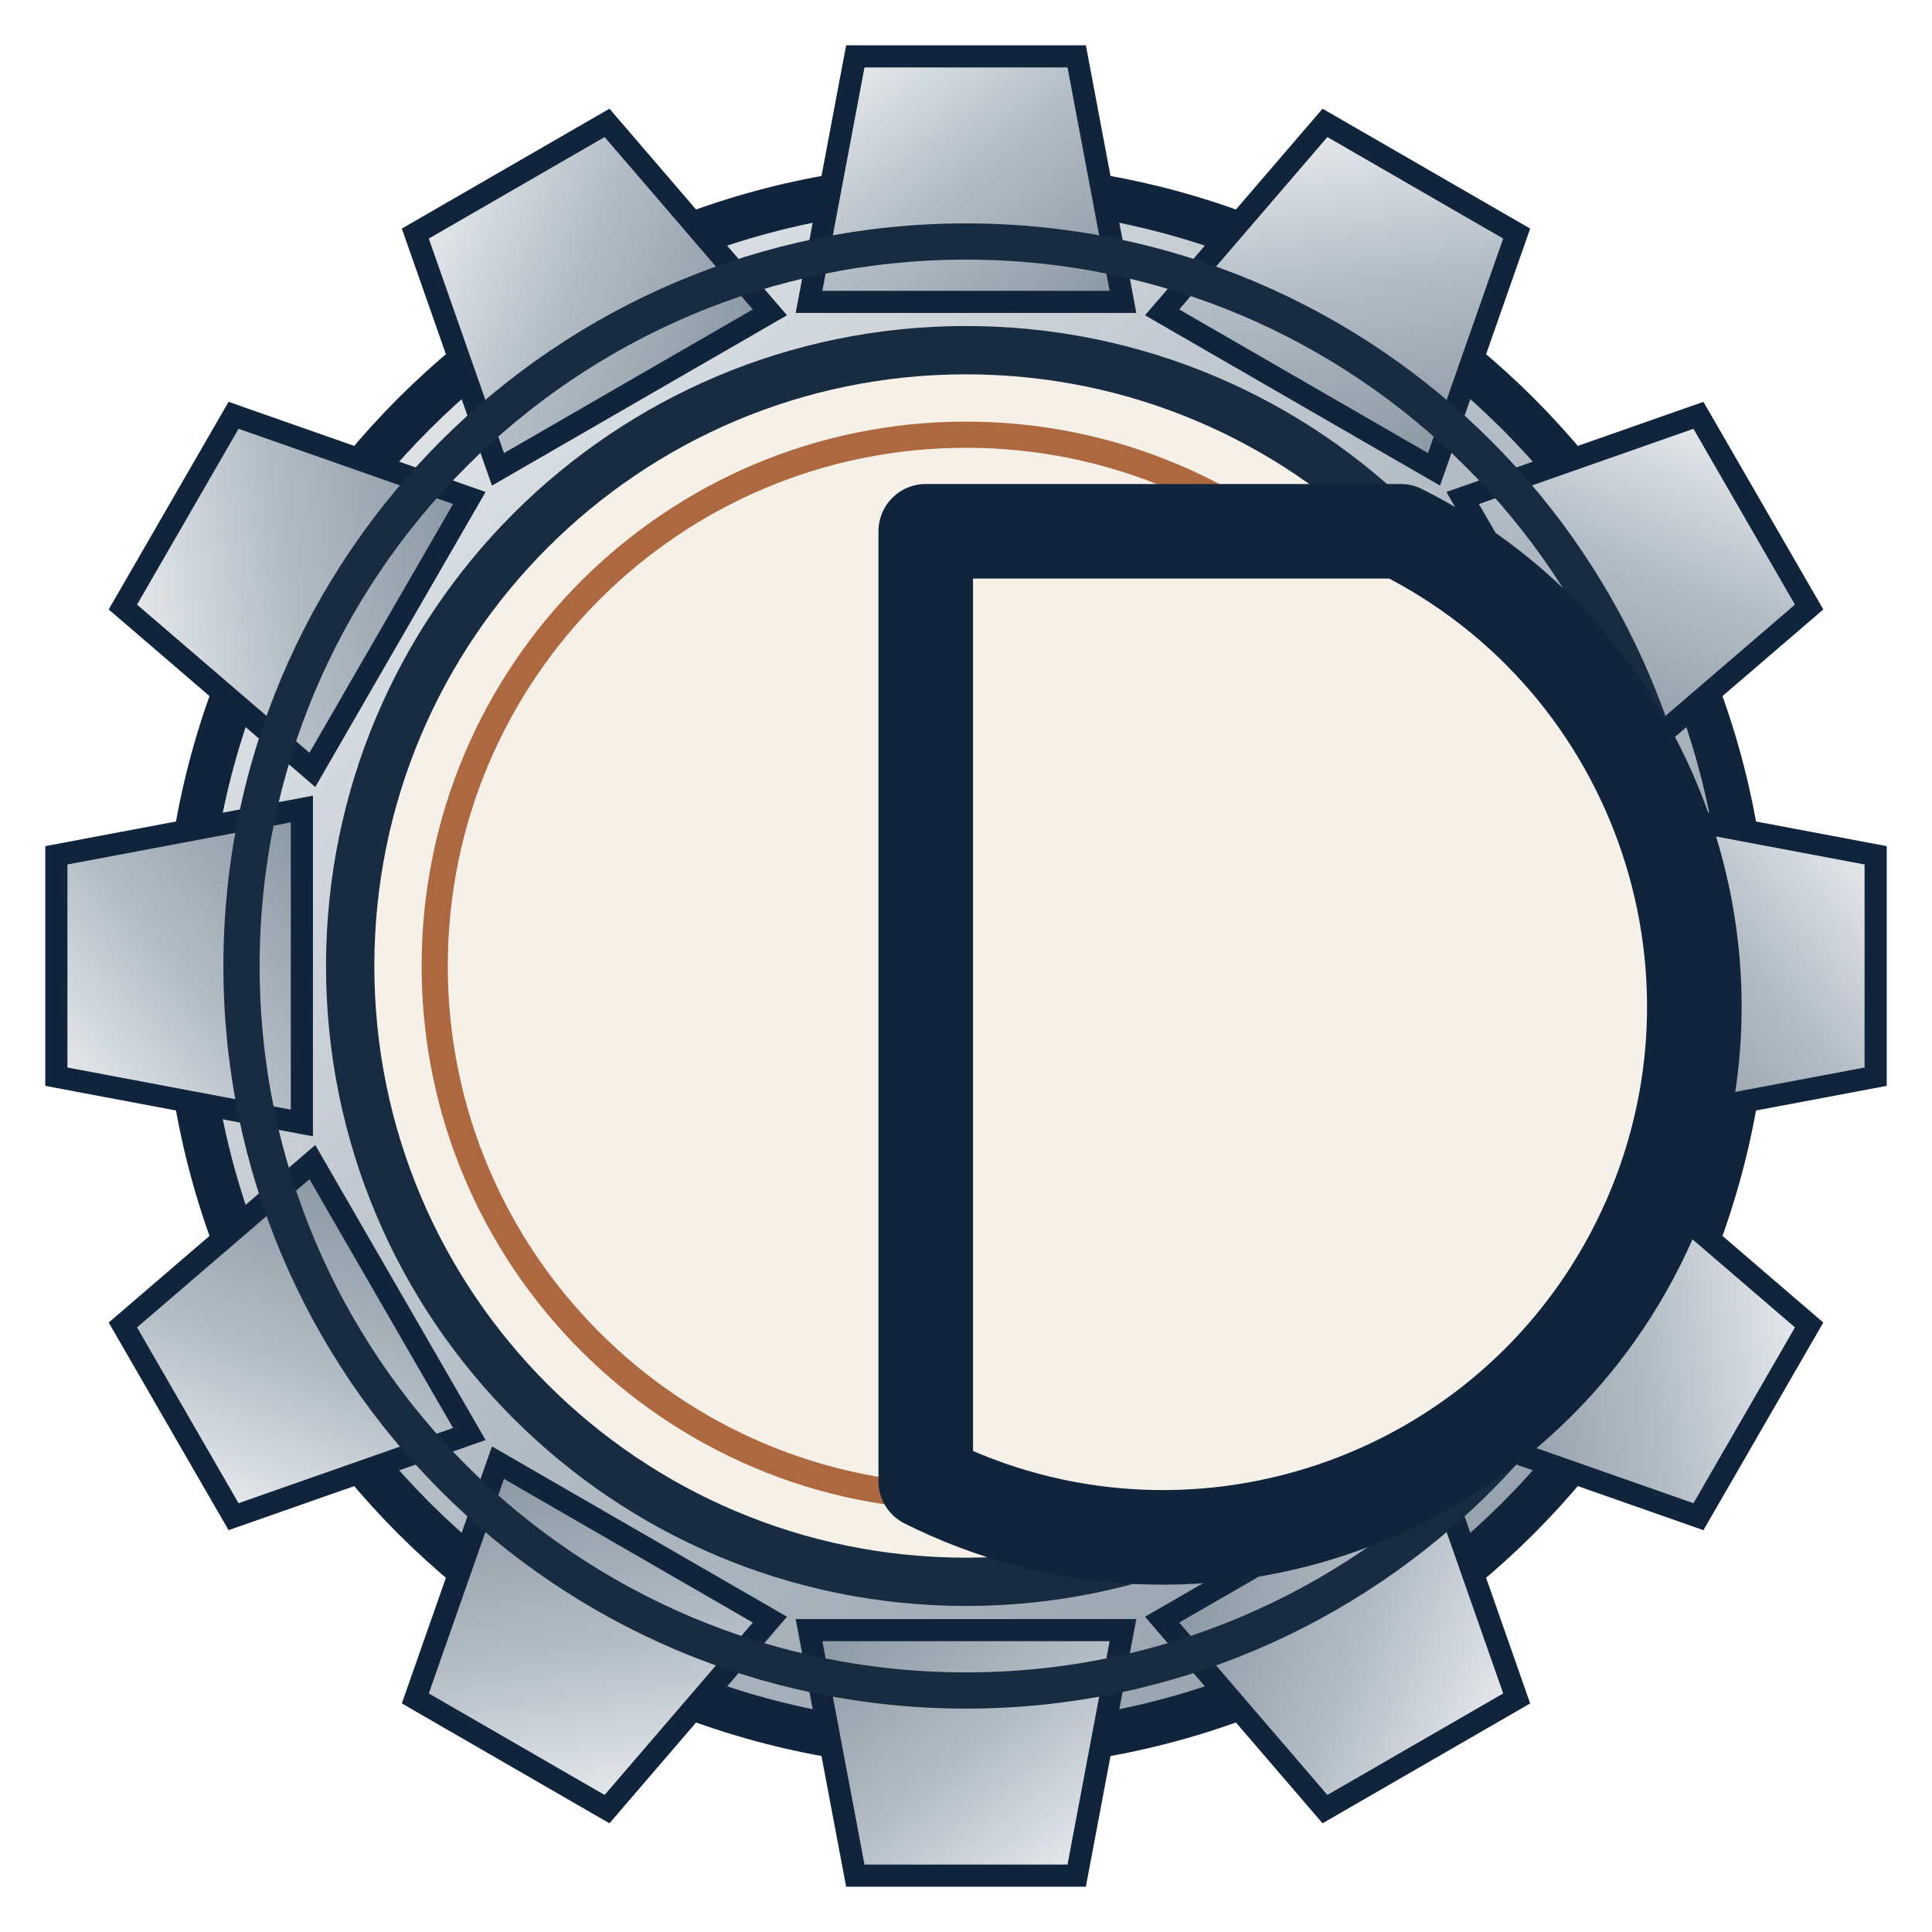
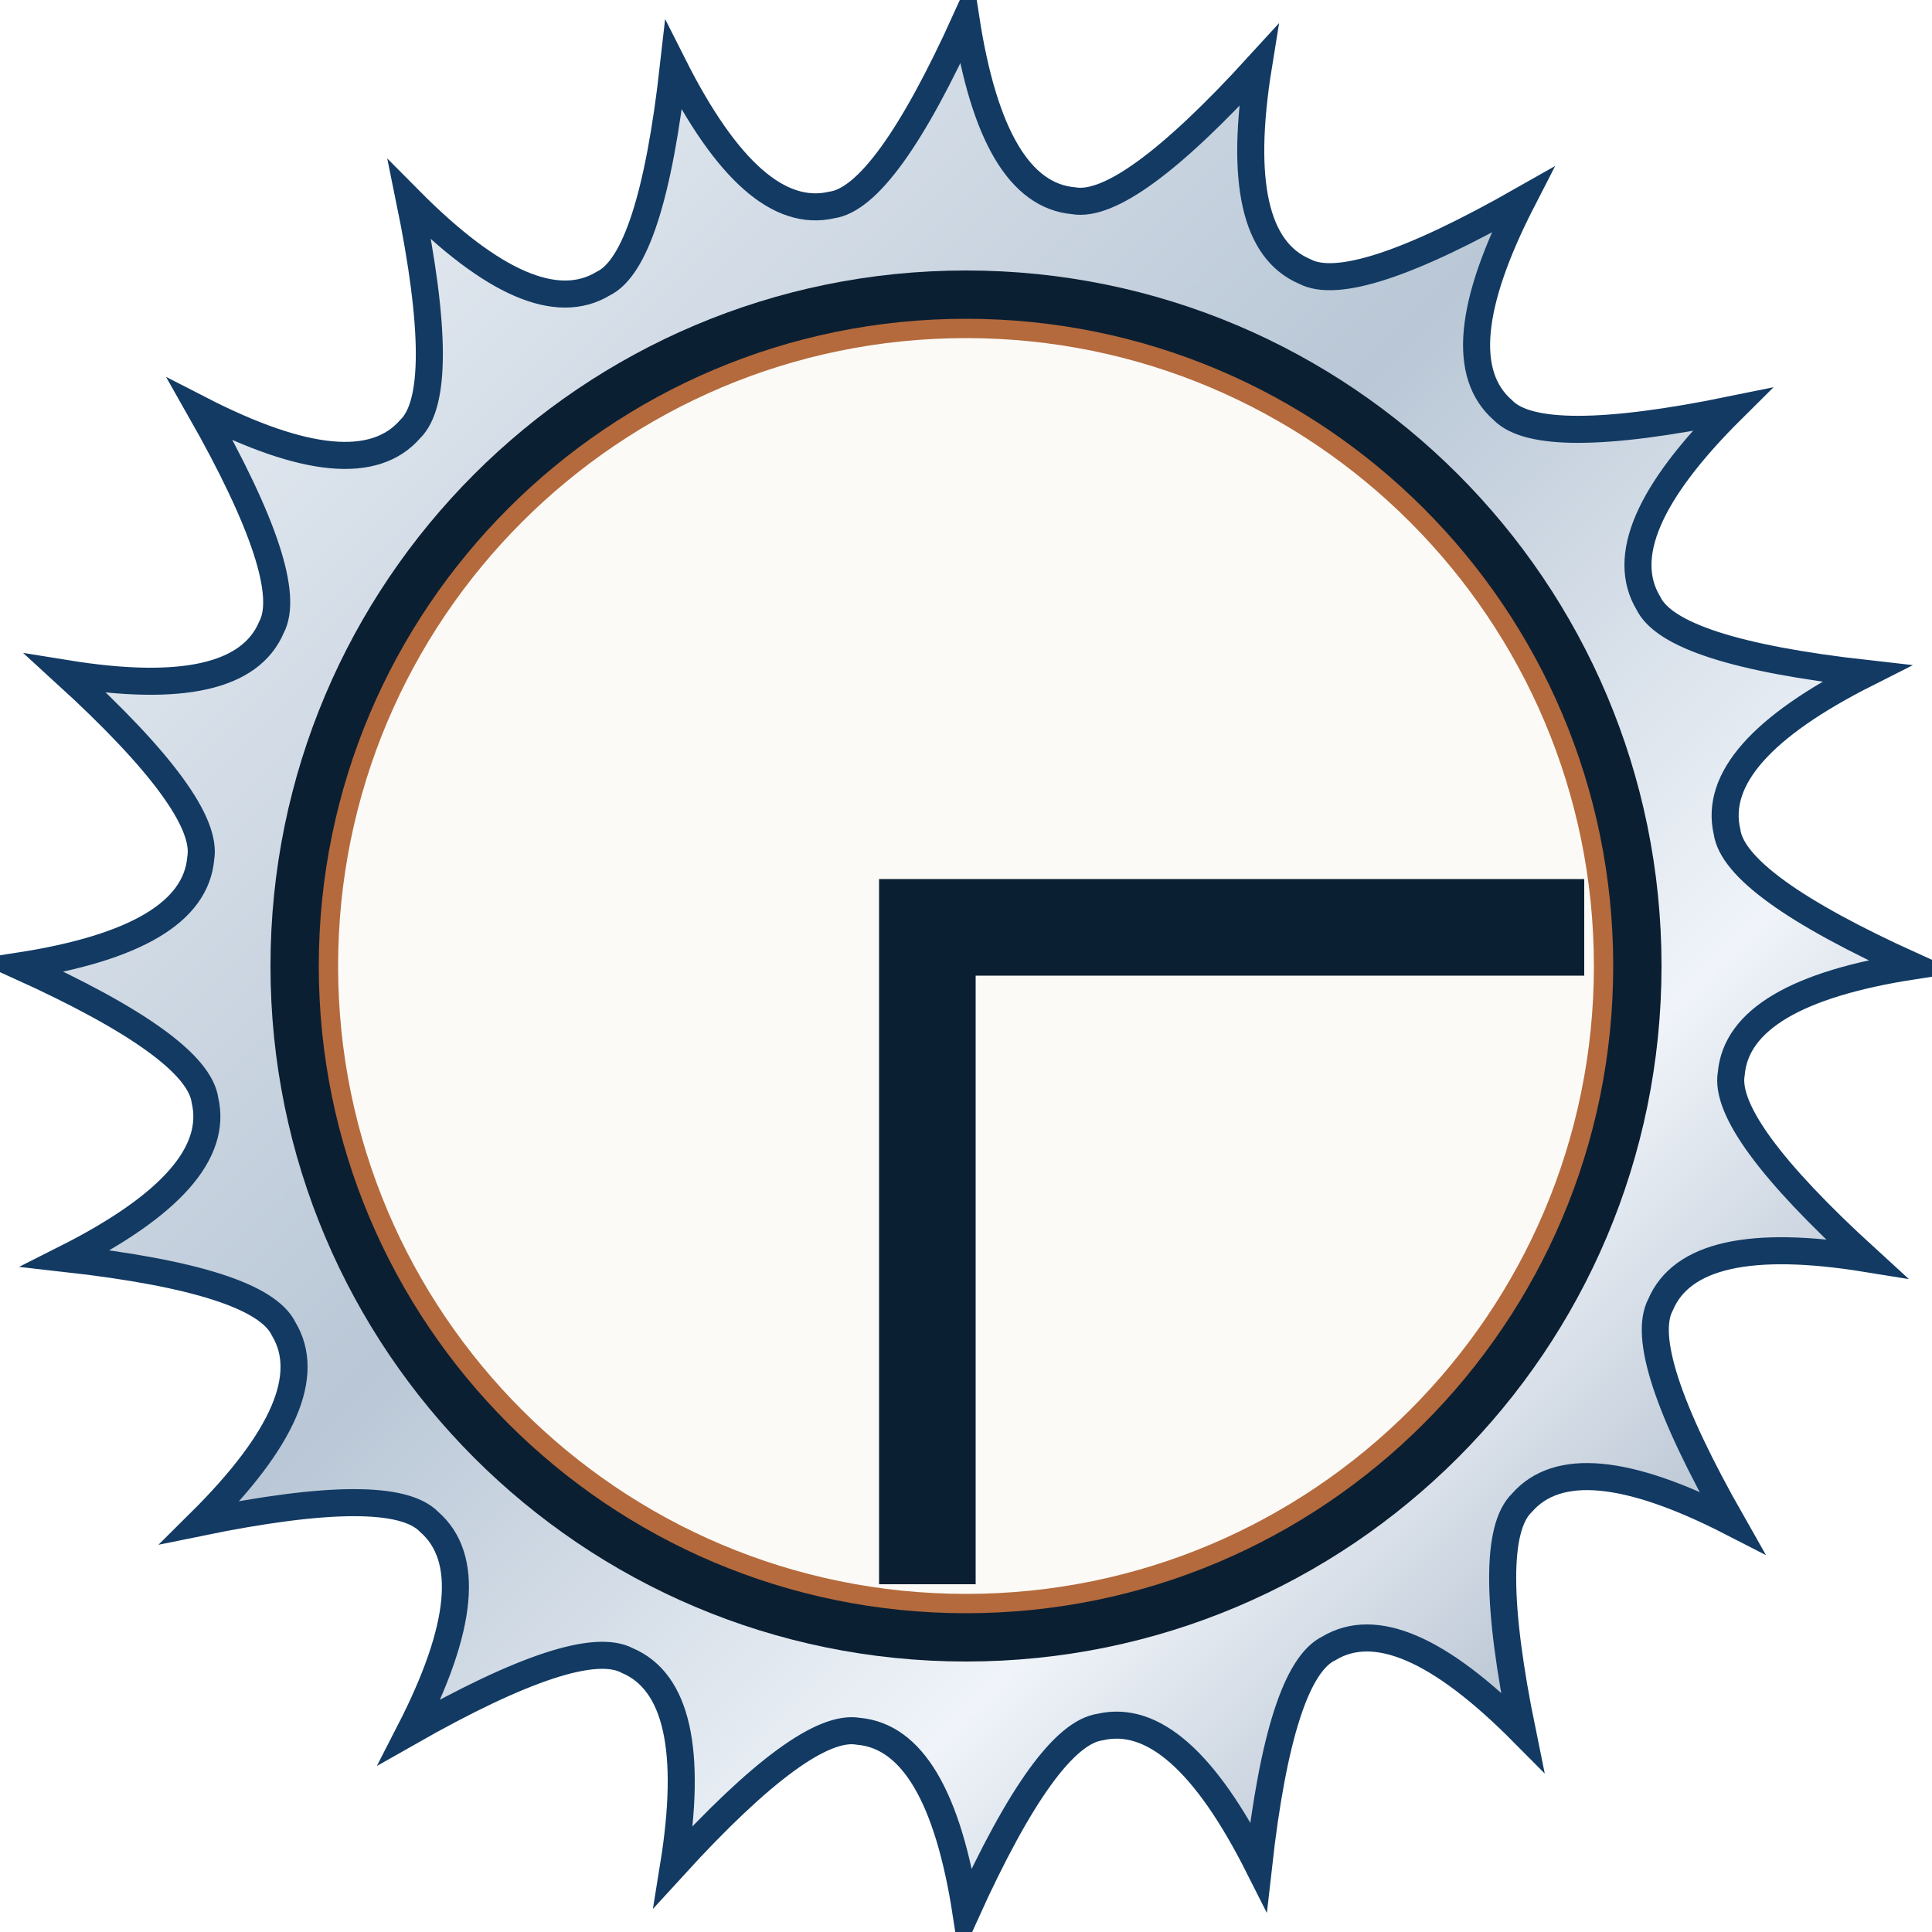
- <svg xmlns="http://www.w3.org/2000/svg" viewBox="0 0 48 48" role="img" aria-label="Unyielding Claw sawblade mark">
+ <svg xmlns="http://www.w3.org/2000/svg" viewBox="0 0 100 100" role="img" aria-label="Unyielding Claw circular saw emblem">
  <defs>
-     <linearGradient id="steel" x1="0" y1="0" x2="1" y2="1">
-       <stop offset="0" stop-color="#f1f3f4" />
-       <stop offset=".48" stop-color="#b5bec7" />
-       <stop offset="1" stop-color="#8996a1" />
+     <linearGradient id="blade" x1="0" y1="0" x2="1" y2="1">
+       <stop stop-color="#f4f7fb" />
+       <stop offset=".45" stop-color="#b9c7d6" />
+       <stop offset=".7" stop-color="#f0f4f9" />
+       <stop offset="1" stop-color="#8195ad" />
    </linearGradient>
  </defs>
-   <circle cx="24" cy="24" r="19.4" fill="url(#steel)" stroke="#10243b" stroke-width="1.1" />
-   <g fill="url(#steel)" stroke="#10243b" stroke-width=".55">
-     <path d="M21.25 1.4h5.5l1.15 6.1h-7.8z" />
-     <path d="M21.25 1.4h5.5l1.15 6.1h-7.8z" transform="rotate(30 24 24)" />
-     <path d="M21.25 1.4h5.5l1.15 6.1h-7.8z" transform="rotate(60 24 24)" />
-     <path d="M21.25 1.4h5.5l1.15 6.1h-7.8z" transform="rotate(90 24 24)" />
-     <path d="M21.25 1.4h5.5l1.15 6.1h-7.8z" transform="rotate(120 24 24)" />
-     <path d="M21.25 1.4h5.5l1.15 6.1h-7.8z" transform="rotate(150 24 24)" />
-     <path d="M21.25 1.4h5.5l1.15 6.1h-7.8z" transform="rotate(180 24 24)" />
-     <path d="M21.25 1.4h5.5l1.15 6.1h-7.8z" transform="rotate(210 24 24)" />
-     <path d="M21.25 1.4h5.5l1.15 6.1h-7.8z" transform="rotate(240 24 24)" />
-     <path d="M21.25 1.4h5.5l1.15 6.1h-7.8z" transform="rotate(270 24 24)" />
-     <path d="M21.25 1.4h5.5l1.15 6.1h-7.8z" transform="rotate(300 24 24)" />
-     <path d="M21.25 1.4h5.5l1.15 6.1h-7.8z" transform="rotate(330 24 24)" />
-   </g>
-   <circle cx="24" cy="24" r="18" fill="none" stroke="#172b41" stroke-width=".9" />
-   <circle cx="24" cy="24" r="15.3" fill="#f5f1e8" stroke="#172b41" stroke-width="1.2" />
-   <circle cx="24" cy="24" r="13.2" fill="none" stroke="#ad683f" stroke-width=".65" />
-   <path d="M23 13.2h11.8A11.8 11.8 0 0 1 23 36.8V13.2Z" fill="#f5f1e8" stroke="#10243b" stroke-width="2.35" stroke-linejoin="round" />
+   <path d="M 50.00 1.00 Q 51.40 10.02 55.57 10.39 Q 58.32 10.87 65.14 3.40 Q 63.68 12.41 67.53 14.05 Q 70.00 15.36 78.80 10.36 Q 74.63 18.48 77.79 21.23 Q 79.73 23.23 89.64 21.20 Q 83.16 27.63 85.32 31.22 Q 86.54 33.73 96.60 34.86 Q 88.45 38.97 89.39 43.05 Q 89.78 45.82 99.00 50.00 Q 89.98 51.40 89.61 55.57 Q 89.13 58.32 96.60 65.14 Q 87.59 63.68 85.95 67.53 Q 84.64 70.00 89.64 78.80 Q 81.52 74.63 78.77 77.79 Q 76.77 79.73 78.80 89.64 Q 72.37 83.16 68.78 85.32 Q 66.27 86.54 65.14 96.60 Q 61.03 88.45 56.95 89.39 Q 54.18 89.78 50.00 99.00 Q 48.60 89.98 44.43 89.61 Q 41.68 89.13 34.86 96.60 Q 36.32 87.59 32.47 85.95 Q 30.00 84.64 21.20 89.64 Q 25.37 81.52 22.21 78.77 Q 20.27 76.77 10.36 78.80 Q 16.84 72.37 14.68 68.78 Q 13.46 66.27 3.40 65.14 Q 11.55 61.03 10.61 56.95 Q 10.22 54.18 1.00 50.00 Q 10.02 48.60 10.39 44.43 Q 10.87 41.68 3.40 34.86 Q 12.41 36.32 14.05 32.47 Q 15.36 30.00 10.36 21.20 Q 18.48 25.37 21.23 22.21 Q 23.23 20.27 21.20 10.36 Q 27.63 16.84 31.22 14.68 Q 33.73 13.46 34.86 3.40 Q 38.97 11.55 43.05 10.61 Q 45.82 10.22 50.00 1.00 Z" fill="url(#blade)" stroke="#123a63" stroke-width="1.4" />
+   <circle cx="50" cy="50" r="36" fill="#0b1f33" />
+   <circle cx="50" cy="50" r="33" fill="#fbfaf7" stroke="#b46a3c" stroke-width="1" />
+   <path d="M48 82V48H82" fill="none" stroke="#0b1f33" stroke-width="5" stroke-linejoin="miter" />
</svg>
